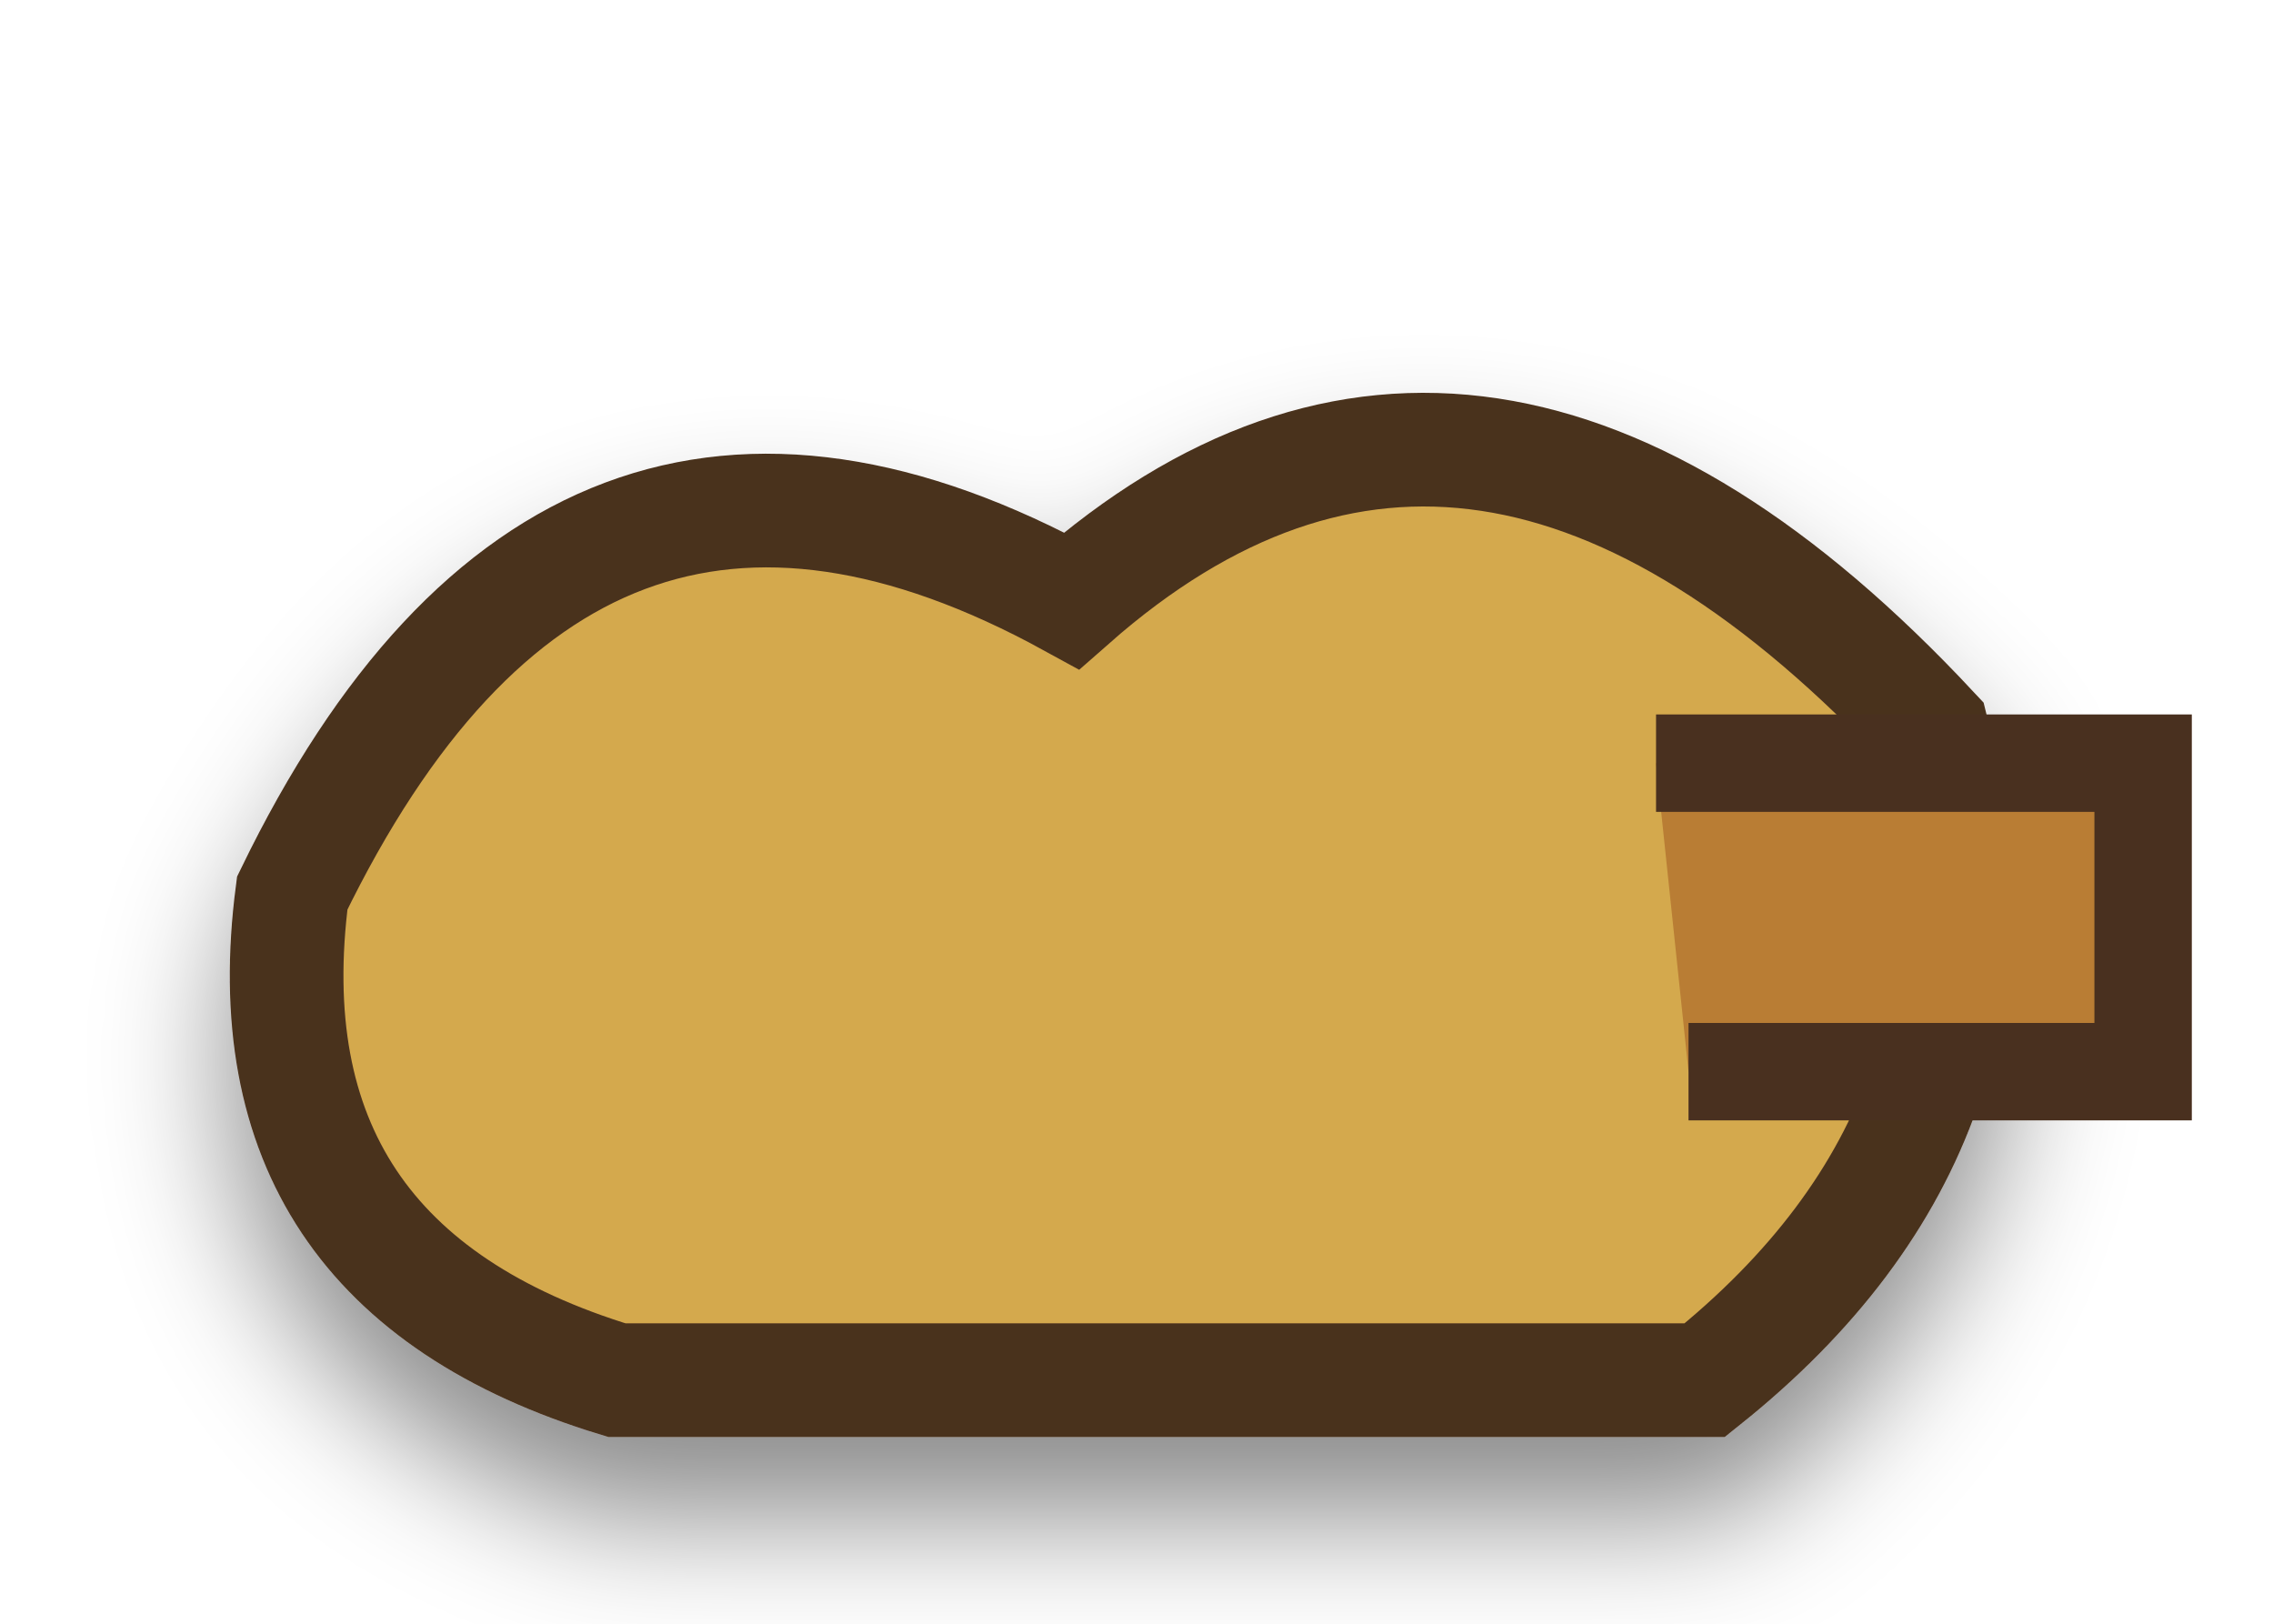
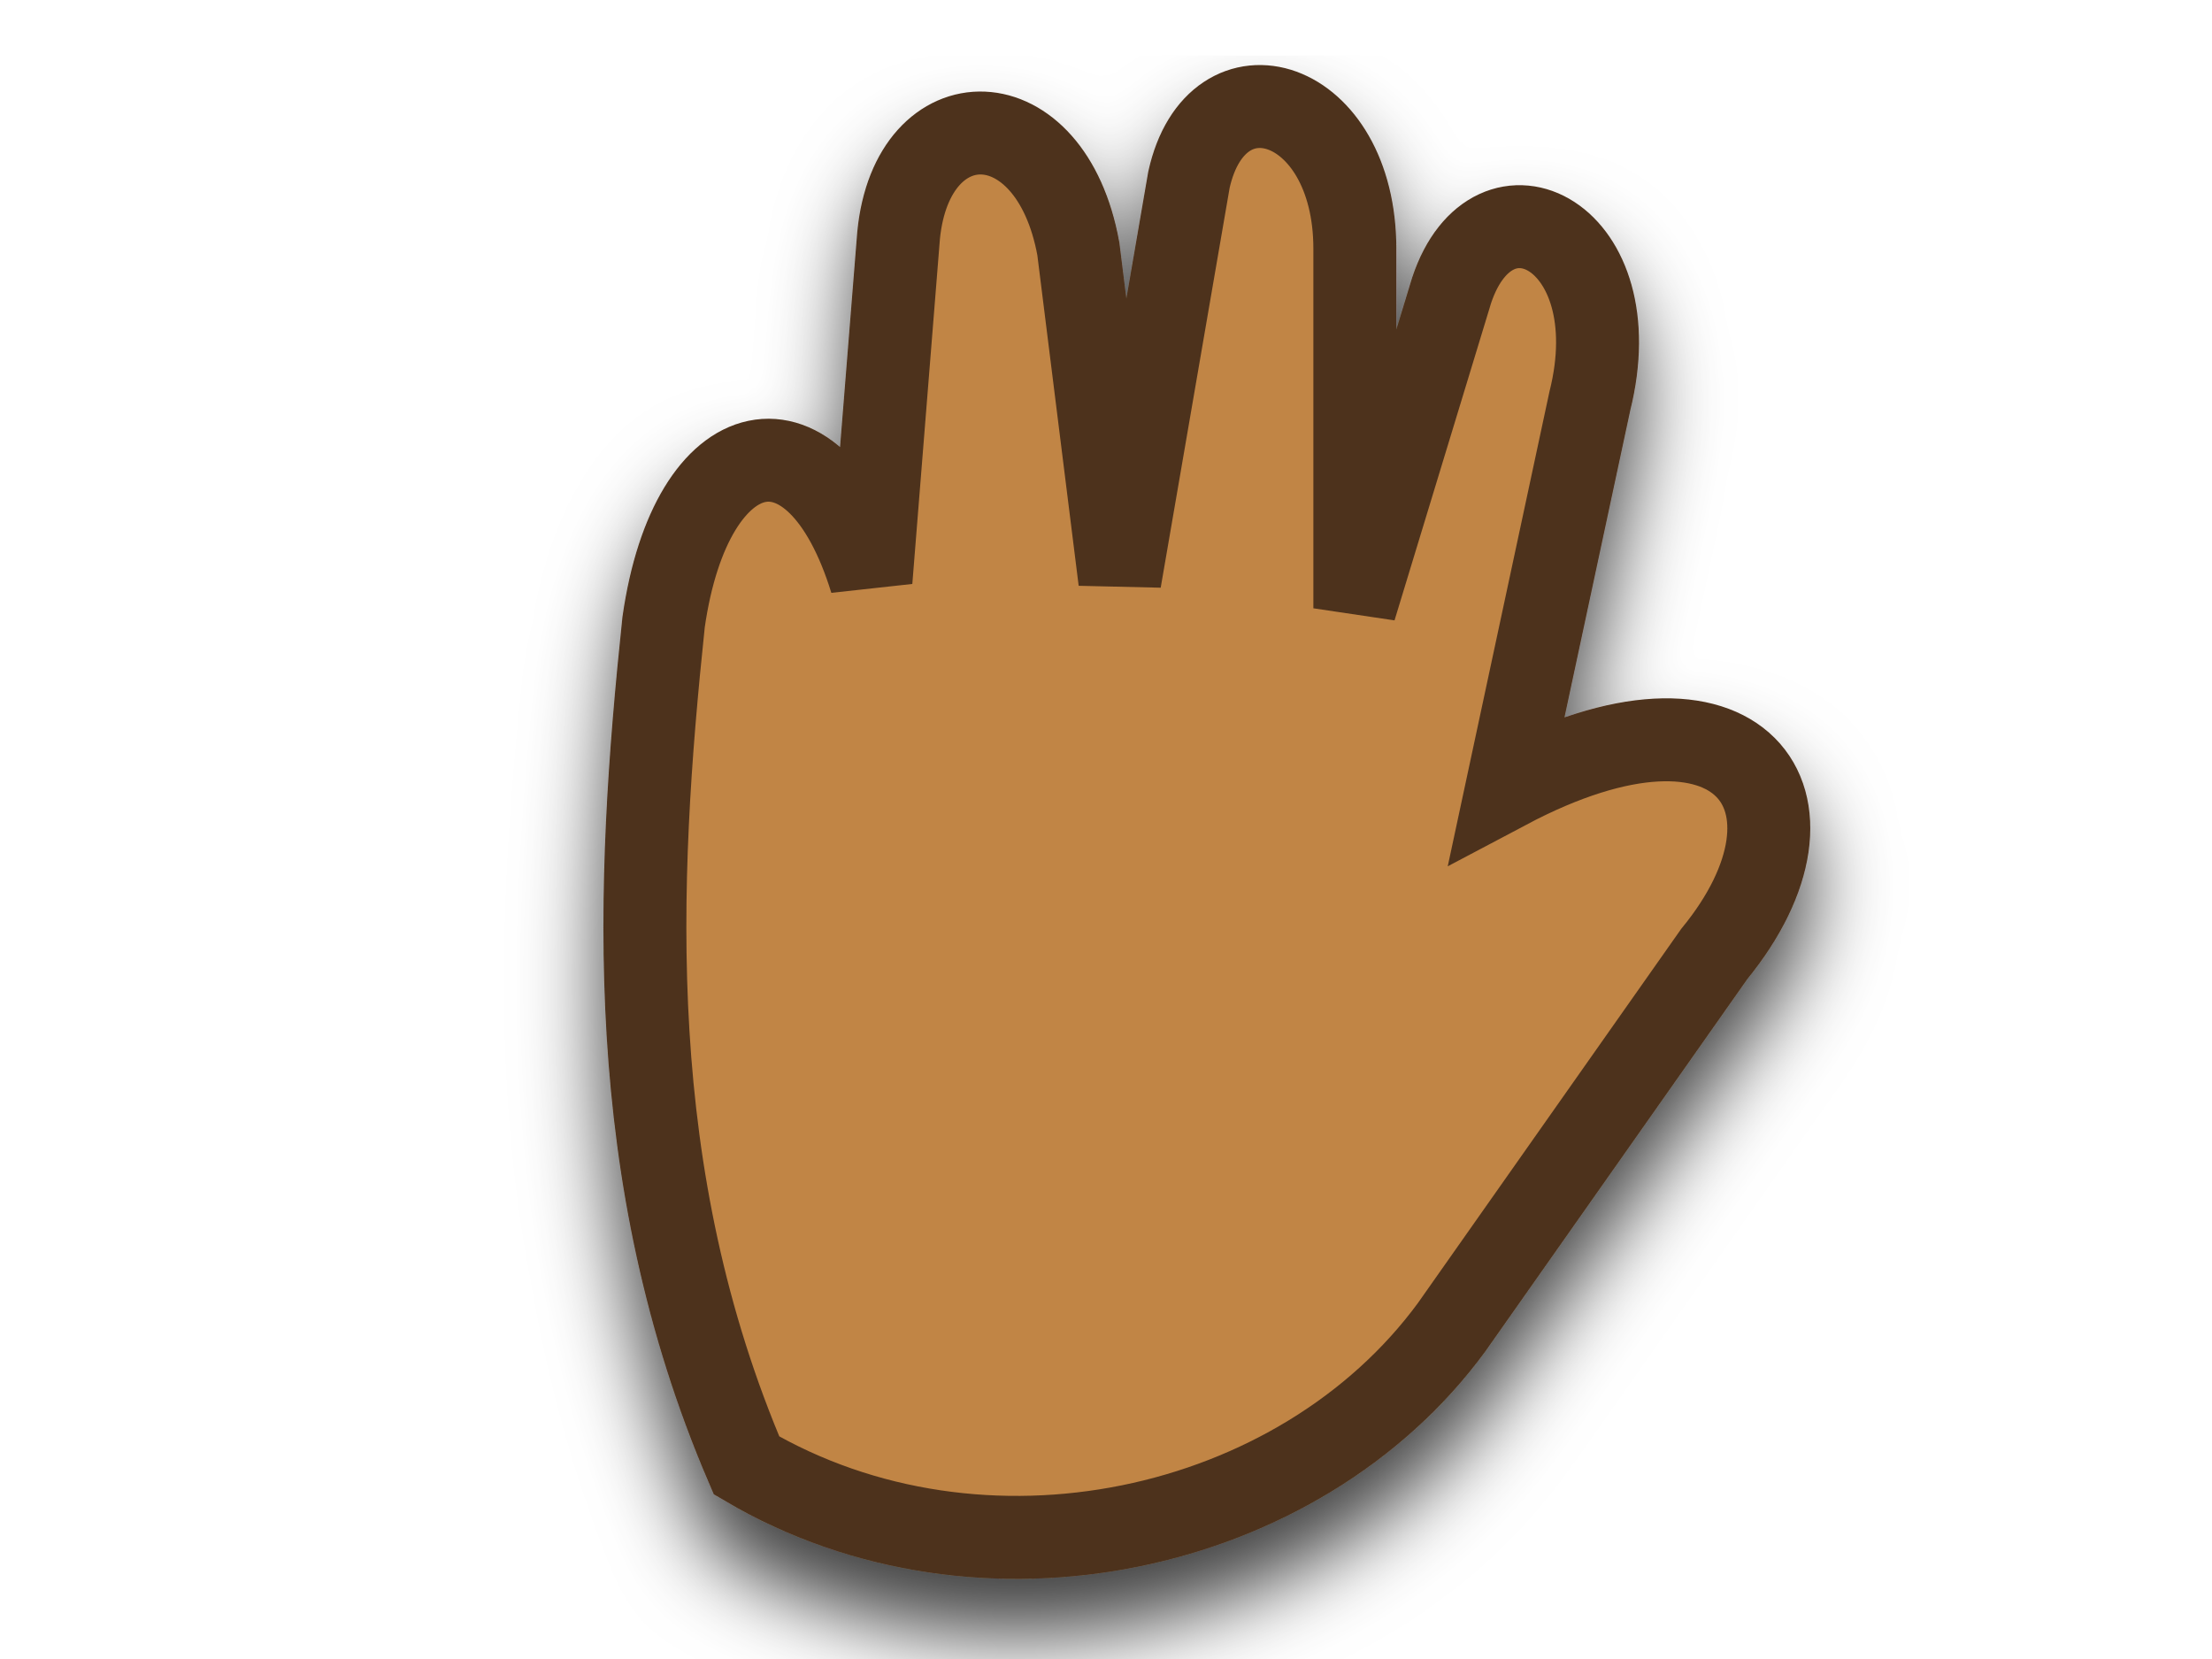
- <svg xmlns="http://www.w3.org/2000/svg" width="140" height="100" viewBox="0 0 140 100">
+ <svg xmlns="http://www.w3.org/2000/svg" viewBox="0 0 160 120">
  <defs>
-     <filter id="rough">
-       <feTurbulence baseFrequency=".012" numOctaves="2" seed="4" result="n" />
-       <feDisplacementMap in="SourceGraphic" in2="n" scale="1.2" />
+     <filter id="s" x="-30%" y="-30%" width="160%" height="160%">
+       <feDropShadow dx="0" dy="4" stdDeviation="3" flood-color="#000" flood-opacity=".75" />
    </filter>
-     <filter id="shadow" x="-30%" y="-30%" width="160%" height="180%">
-       <feDropShadow dx="0" dy="5" stdDeviation="4" flood-color="#000" flood-opacity=".45" />
-     </filter>
-     <linearGradient id="wood" x1="0" y1="0" x2="0" y2="1">
-       <stop stop-color="#81532f" />
-       <stop offset="1" stop-color="#3d281d" />
+     <linearGradient id="gold" x1="0" y1="0" x2="1" y2="1">
+       <stop stop-color="#f2d681" />
+       <stop offset=".5" stop-color="#a97431" />
+       <stop offset="1" stop-color="#4e3216" />
    </linearGradient>
-     <linearGradient id="brass" x1="0" y1="0" x2="1" y2="1">
-       <stop stop-color="#f4d27d" />
-       <stop offset=".45" stop-color="#a86b28" />
-       <stop offset="1" stop-color="#5d3617" />
-     </linearGradient>
-     <linearGradient id="teal" x1="0" y1="0" x2="0" y2="1">
-       <stop stop-color="#3e7772" />
-       <stop offset="1" stop-color="#153f40" />
-     </linearGradient>
-     <radialGradient id="glass">
-       <stop stop-color="#d9f3ee" stop-opacity=".65" />
-       <stop offset="1" stop-color="#5f9d9c" stop-opacity=".25" />
-     </radialGradient>
  </defs>
-   <path d="M18 55Q35 20 66 37Q91 15 119 45Q125 69 105 85H38Q15 78 18 55z" fill="#d4a94d" stroke="#49301f" stroke-width="7" filter="url(#shadow)" />
-   <path d="M102 47H132V66H104" fill="#b97d34" stroke="#49301f" stroke-width="6" />
+   <g filter="url(#s)">
+     <path d="M54 106 C45 85 46 64 48 45 C50 31 59 29 63 42 L65 17 C66 7 76 7 78 18 L81 42 L86 13 C88 4 98 7 98 18 L98 44 L105 21 C108 12 118 17 115 29 L109 57 C126 48 133 58 124 69 L105 96 C94 111 71 116 54 106Z" fill="#c18545" stroke="#4d321d" stroke-width="6" />
+   </g>
</svg>
